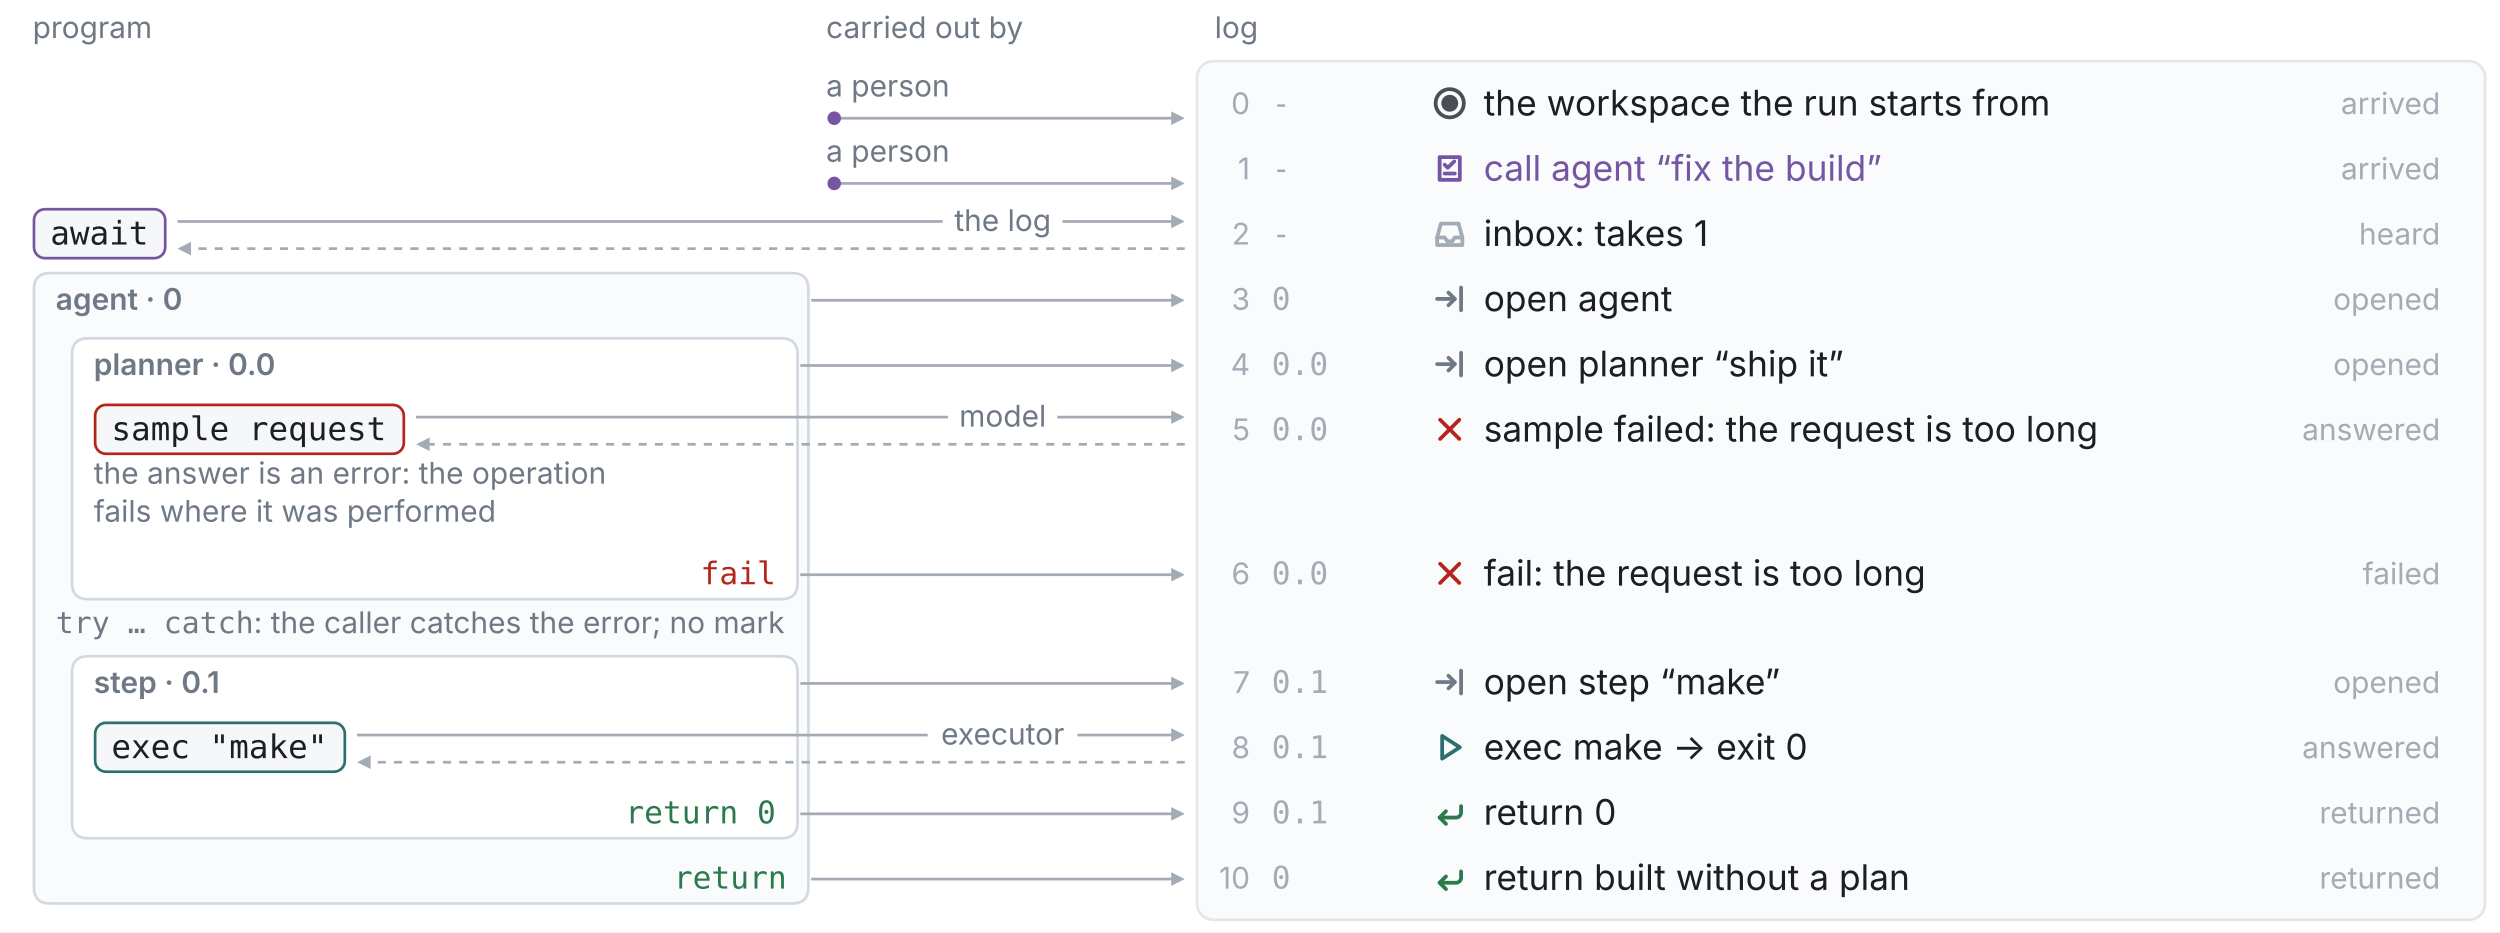
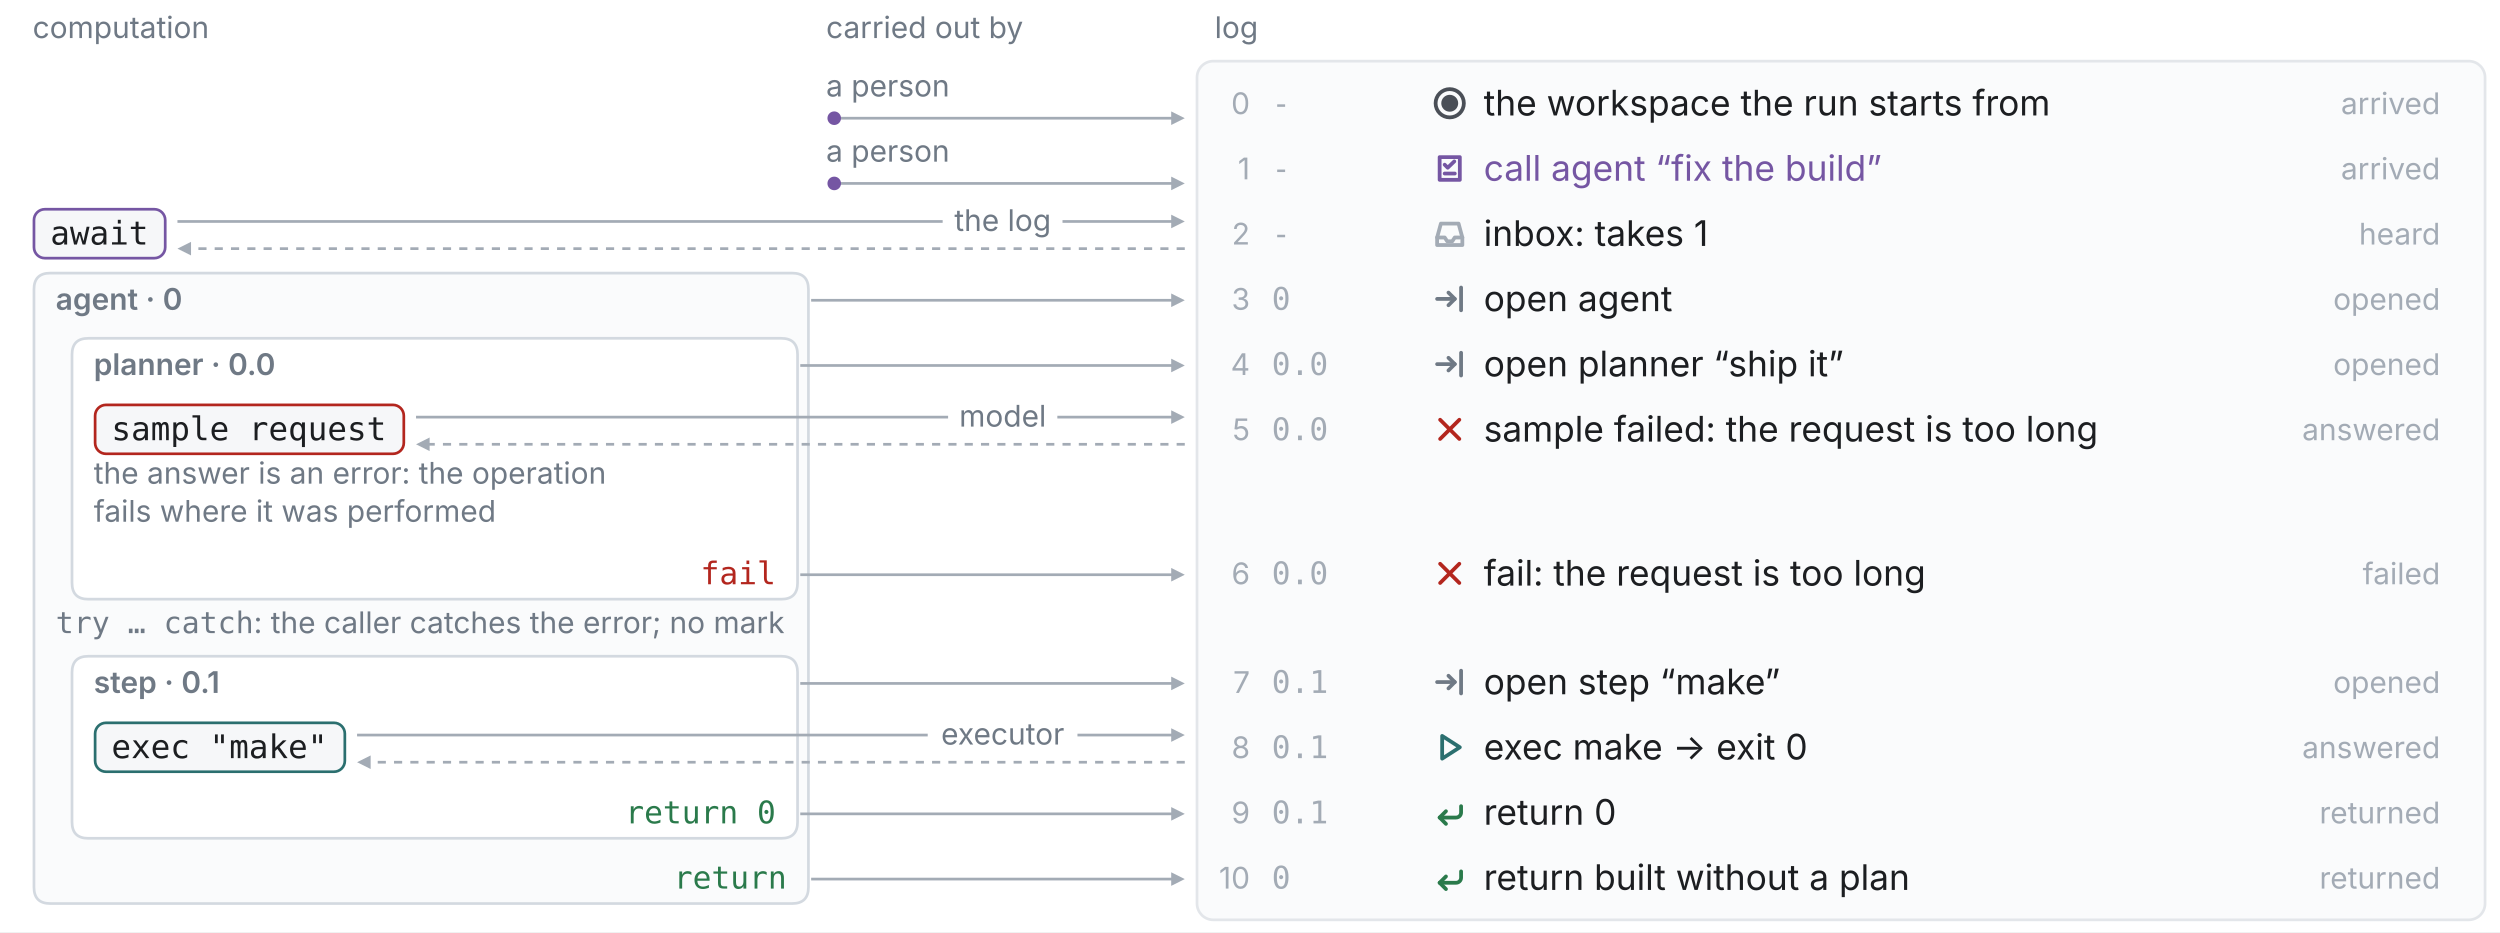
<svg xmlns="http://www.w3.org/2000/svg" viewBox="0 0 920 343" width="920" height="343">
  <style>text{font-family:-apple-system, BlinkMacSystemFont, 'Segoe UI', system-ui, sans-serif;font-size:13px;fill:#1c1e21}.m{font-family:ui-monospace, SFMono-Regular, Menlo, Consolas, monospace}.s{font-size:11px;fill:#6f7985}.f{font-size:11px;fill:#a3abb5}.b{font-weight:600}.n{font-variant-numeric:tabular-nums}.fr{font-family:ui-monospace, SFMono-Regular, Menlo, Consolas, monospace;font-size:11.5px;fill:#a3abb5}.ch{font-family:ui-monospace, SFMono-Regular, Menlo, Consolas, monospace;font-size:12px}.e{font-family:ui-monospace, SFMono-Regular, Menlo, Consolas, monospace;font-size:11.5px}.a{stroke:#a3abb5;fill:none}.d{stroke-dasharray:3 3}.bx{stroke:#d3d9e0;fill:none}</style>
  <rect width="920" height="343" fill="#fff" />
-   <text x="12" y="14" class="s">program</text>
+   <text x="12" y="14" class="s">computation</text>
  <text x="304" y="14" class="s">carried out by</text>
  <text x="447" y="14" class="s">log</text>
  <rect x="440.5" y="22.5" width="474" height="316" rx="6" fill="#fafbfc" stroke="#e3e6ea" />
  <path fill="#fafbfc" d="M12.5,326.5V106.5Q12.5,100.5 18.5,100.5H291.5Q297.5,100.5 297.5,106.5V326.5Q297.5,332.5 291.5,332.5H18.5Q12.5,332.5 12.5,326.5Z" />
  <path class="bx" d="M12.5,326.5V106.5Q12.5,100.5 18.5,100.5H291.5Q297.5,100.5 297.5,106.5V326.5Q297.5,332.5 291.5,332.5H18.5Q12.5,332.5 12.5,326.5" />
  <path fill="#fff" d="M26.5,214.5V130.5Q26.5,124.5 32.5,124.5H287.5Q293.5,124.5 293.5,130.5V214.5Q293.5,220.5 287.5,220.5H32.5Q26.5,220.5 26.5,214.5Z" />
  <path class="bx" d="M26.5,214.5V130.5Q26.5,124.5 32.5,124.5H287.5Q293.5,124.5 293.5,130.5V214.5Q293.5,220.5 287.5,220.5H32.5Q26.5,220.5 26.5,214.5" />
  <path fill="#fff" d="M26.5,302.5V247.5Q26.5,241.5 32.5,241.5H287.5Q293.5,241.5 293.5,247.5V302.5Q293.5,308.5 287.5,308.5H32.5Q26.5,308.5 26.5,302.5Z" />
  <path class="bx" d="M26.5,302.5V247.5Q26.5,241.5 32.5,241.5H287.5Q293.5,241.5 293.5,247.5V302.5Q293.5,308.5 287.5,308.5H32.5Q26.5,308.5 26.5,302.5" />
  <text x="460" y="42" class="f n" text-anchor="end">0</text>
  <text x="468" y="42" class="fr">-</text>
  <g transform="translate(527,31.5) scale(0.9286)" stroke="#4a4f57" fill="#4a4f57" stroke-width="1.5" stroke-linecap="round" stroke-linejoin="round">
    <circle cx="7" cy="7" r="2.6" />
    <circle cx="7" cy="7" r="5.6" fill="none" />
  </g>
  <text x="546" y="42.5">the workspace the run starts from</text>
  <text x="898" y="42" class="f" text-anchor="end">arrived</text>
  <text x="304" y="35.5" class="s">a person</text>
  <path class="a" d="M307,43.5H432" />
  <path fill="#a3abb5" d="M436,43.5l-5,-2.5v5z" />
  <circle cx="307" cy="43.5" r="2.5" fill="#7556a3" />
  <text x="460" y="66" class="f n" text-anchor="end">1</text>
  <text x="468" y="66" class="fr">-</text>
  <g transform="translate(527,55.5) scale(0.9286)" stroke="#7556a3" fill="#7556a3" stroke-width="1.5" stroke-linecap="round" stroke-linejoin="round">
    <path d="M3 2.5h8v9H3z" fill="none" />
    <path d="M5 5.5l1.2 1.2L8.8 4.2M5 9h4" fill="none" />
  </g>
  <text x="546" y="66.5" style="fill:#7556a3">call agent “fix the build”</text>
  <text x="898" y="66" class="f" text-anchor="end">arrived</text>
  <text x="304" y="59.5" class="s">a person</text>
  <path class="a" d="M307,67.5H432" />
  <path fill="#a3abb5" d="M436,67.5l-5,-2.5v5z" />
  <circle cx="307" cy="67.5" r="2.5" fill="#7556a3" />
  <text x="460" y="90" class="f n" text-anchor="end">2</text>
  <text x="468" y="90" class="fr">-</text>
  <g transform="translate(527,79.5) scale(0.9286)" stroke="#a3abb5" fill="#a3abb5" stroke-width="1.5" stroke-linecap="round" stroke-linejoin="round">
    <path d="M2 8.5h3l1 1.5h2l1-1.5h3" fill="none" />
    <path d="M2 8.5L3.5 3h7L12 8.5v3H2z" fill="none" />
  </g>
  <text x="546" y="90.5">inbox: takes 1</text>
  <text x="898" y="90" class="f" text-anchor="end">heard</text>
  <rect x="12.5" y="77.0" width="48.3" height="18" rx="4" fill="#f6f7f9" stroke="#7556a3" />
  <text x="18.5" y="90" class="ch">await</text>
  <path class="a" d="M65.3,81.5H432" />
  <path fill="#a3abb5" d="M436,81.5l-5,-2.5v5z" />
  <rect x="346.9" y="75.0" width="44.1" height="13" fill="#fff" />
  <text x="369" y="85" class="s" text-anchor="middle">the log</text>
  <path class="a d" d="M436,91.5H69.3" />
  <path fill="#a3abb5" d="M65.3,91.5l5,-2.5v5z" />
  <text x="460" y="114" class="f n" text-anchor="end">3</text>
  <text x="468" y="114" class="fr">0</text>
  <g transform="translate(527,103.5) scale(0.9286)" stroke="#6f7985" fill="#6f7985" stroke-width="1.5" stroke-linecap="round" stroke-linejoin="round">
    <path d="M2 7h7" fill="none" />
    <path d="M6.5 4.5L9 7l-2.5 2.5" fill="none" />
    <path d="M11.5 2.5v9" fill="none" />
  </g>
  <text x="546" y="114.5">open agent</text>
  <text x="898" y="114" class="f" text-anchor="end">opened</text>
  <text x="20.5" y="114" class="s b">agent · 0</text>
  <path class="a" d="M298.5,110.5H432" />
  <path fill="#a3abb5" d="M436,110.5l-5,-2.5v5z" />
  <text x="460" y="138" class="f n" text-anchor="end">4</text>
  <text x="468" y="138" class="fr">0.0</text>
  <g transform="translate(527,127.5) scale(0.9286)" stroke="#6f7985" fill="#6f7985" stroke-width="1.5" stroke-linecap="round" stroke-linejoin="round">
    <path d="M2 7h7" fill="none" />
    <path d="M6.5 4.5L9 7l-2.5 2.5" fill="none" />
    <path d="M11.5 2.5v9" fill="none" />
  </g>
  <text x="546" y="138.5">open planner “ship it”</text>
  <text x="898" y="138" class="f" text-anchor="end">opened</text>
  <text x="34.5" y="138" class="s b">planner · 0.0</text>
  <path class="a" d="M294.5,134.5H432" />
  <path fill="#a3abb5" d="M436,134.5l-5,-2.5v5z" />
  <text x="460" y="162" class="f n" text-anchor="end">5</text>
  <text x="468" y="162" class="fr">0.0</text>
  <g transform="translate(527,151.5) scale(0.9286)" stroke="#b3261e" fill="#b3261e" stroke-width="1.5" stroke-linecap="round" stroke-linejoin="round">
    <path d="M3.2 3.2l7.6 7.6M10.8 3.2l-7.6 7.6" fill="none" />
  </g>
  <text x="546" y="162.5">sample failed: the request is too long</text>
  <text x="898" y="162" class="f" text-anchor="end">answered</text>
  <rect x="35.0" y="149.0" width="113.6" height="18" rx="4" fill="#f6f7f9" stroke="#b3261e" />
  <text x="41" y="162" class="ch">sample request</text>
  <path class="a" d="M153.1,153.5H432" />
  <path fill="#a3abb5" d="M436,153.5l-5,-2.5v5z" />
  <rect x="348.9" y="147.0" width="40.2" height="13" fill="#fff" />
  <text x="369" y="157" class="s" text-anchor="middle">model</text>
  <path class="a d" d="M436,163.5H157.1" />
  <path fill="#a3abb5" d="M153.1,163.5l5,-2.5v5z" />
  <text x="34.5" y="178" class="s">the answer is an error: the operation</text>
  <text x="34.5" y="192" class="s">fails where it was performed</text>
  <text x="460" y="215" class="f n" text-anchor="end">6</text>
  <text x="468" y="215" class="fr">0.0</text>
  <g transform="translate(527,204.5) scale(0.9286)" stroke="#b3261e" fill="#b3261e" stroke-width="1.5" stroke-linecap="round" stroke-linejoin="round">
    <path d="M3.2 3.2l7.6 7.6M10.8 3.2l-7.6 7.6" fill="none" />
  </g>
  <text x="546" y="215.5">fail: the request is too long</text>
  <text x="898" y="215" class="f" text-anchor="end">failed</text>
  <text x="285.5" y="215" class="e" style="fill:#b3261e" text-anchor="end">fail</text>
  <path class="a" d="M294.5,211.5H432" />
  <path fill="#a3abb5" d="M436,211.5l-5,-2.5v5z" />
  <text x="20.5" y="233" class="s">
    <tspan class="m">try … catch</tspan>: the caller catches the error; no mark</text>
  <text x="460" y="255" class="f n" text-anchor="end">7</text>
  <text x="468" y="255" class="fr">0.1</text>
  <g transform="translate(527,244.5) scale(0.9286)" stroke="#6f7985" fill="#6f7985" stroke-width="1.5" stroke-linecap="round" stroke-linejoin="round">
    <path d="M2 7h7" fill="none" />
    <path d="M6.5 4.5L9 7l-2.5 2.5" fill="none" />
    <path d="M11.5 2.5v9" fill="none" />
  </g>
  <text x="546" y="255.5">open step “make”</text>
  <text x="898" y="255" class="f" text-anchor="end">opened</text>
  <text x="34.5" y="255" class="s b">step · 0.1</text>
  <path class="a" d="M294.5,251.5H432" />
  <path fill="#a3abb5" d="M436,251.5l-5,-2.5v5z" />
  <text x="460" y="279" class="f n" text-anchor="end">8</text>
  <text x="468" y="279" class="fr">0.1</text>
  <g transform="translate(527,268.5) scale(0.9286)" stroke="#2b6f6f" fill="#2b6f6f" stroke-width="1.5" stroke-linecap="round" stroke-linejoin="round">
    <path d="M4 2.5l7 4.5-7 4.5z" fill="none" />
  </g>
  <text x="546" y="279.5">exec make → exit 0</text>
  <text x="898" y="279" class="f" text-anchor="end">answered</text>
  <rect x="35.0" y="266.0" width="91.9" height="18" rx="4" fill="#f6f7f9" stroke="#2b6f6f" />
  <text x="41" y="279" class="ch">exec "make"</text>
  <path class="a" d="M131.4,270.5H432" />
  <path fill="#a3abb5" d="M436,270.5l-5,-2.5v5z" />
  <rect x="341.4" y="264.0" width="55.1" height="13" fill="#fff" />
  <text x="369" y="274" class="s" text-anchor="middle">executor</text>
  <path class="a d" d="M436,280.5H135.4" />
  <path fill="#a3abb5" d="M131.4,280.5l5,-2.5v5z" />
  <text x="460" y="303" class="f n" text-anchor="end">9</text>
  <text x="468" y="303" class="fr">0.1</text>
  <g transform="translate(527,292.5) scale(0.9286)" stroke="#2a7a4b" fill="#2a7a4b" stroke-width="1.5" stroke-linecap="round" stroke-linejoin="round">
    <path d="M11.5 4.5v2.5a2 2 0 0 1-2 2H3" fill="none" />
    <path d="M5.5 6.5L3 9l2.5 2.5" fill="none" />
  </g>
  <text x="546" y="303.5">return 0</text>
  <text x="898" y="303" class="f" text-anchor="end">returned</text>
  <text x="285.5" y="303" class="e" style="fill:#2a7a4b" text-anchor="end">return 0</text>
  <path class="a" d="M294.5,299.5H432" />
  <path fill="#a3abb5" d="M436,299.5l-5,-2.5v5z" />
  <text x="460" y="327" class="f n" text-anchor="end">10</text>
  <text x="468" y="327" class="fr">0</text>
  <g transform="translate(527,316.5) scale(0.9286)" stroke="#2a7a4b" fill="#2a7a4b" stroke-width="1.5" stroke-linecap="round" stroke-linejoin="round">
    <path d="M11.5 4.5v2.5a2 2 0 0 1-2 2H3" fill="none" />
    <path d="M5.5 6.5L3 9l2.5 2.5" fill="none" />
  </g>
  <text x="546" y="327.5">return built without a plan</text>
  <text x="898" y="327" class="f" text-anchor="end">returned</text>
  <text x="289.5" y="327" class="e" style="fill:#2a7a4b" text-anchor="end">return</text>
  <path class="a" d="M298.5,323.5H432" />
  <path fill="#a3abb5" d="M436,323.5l-5,-2.5v5z" />
</svg>
